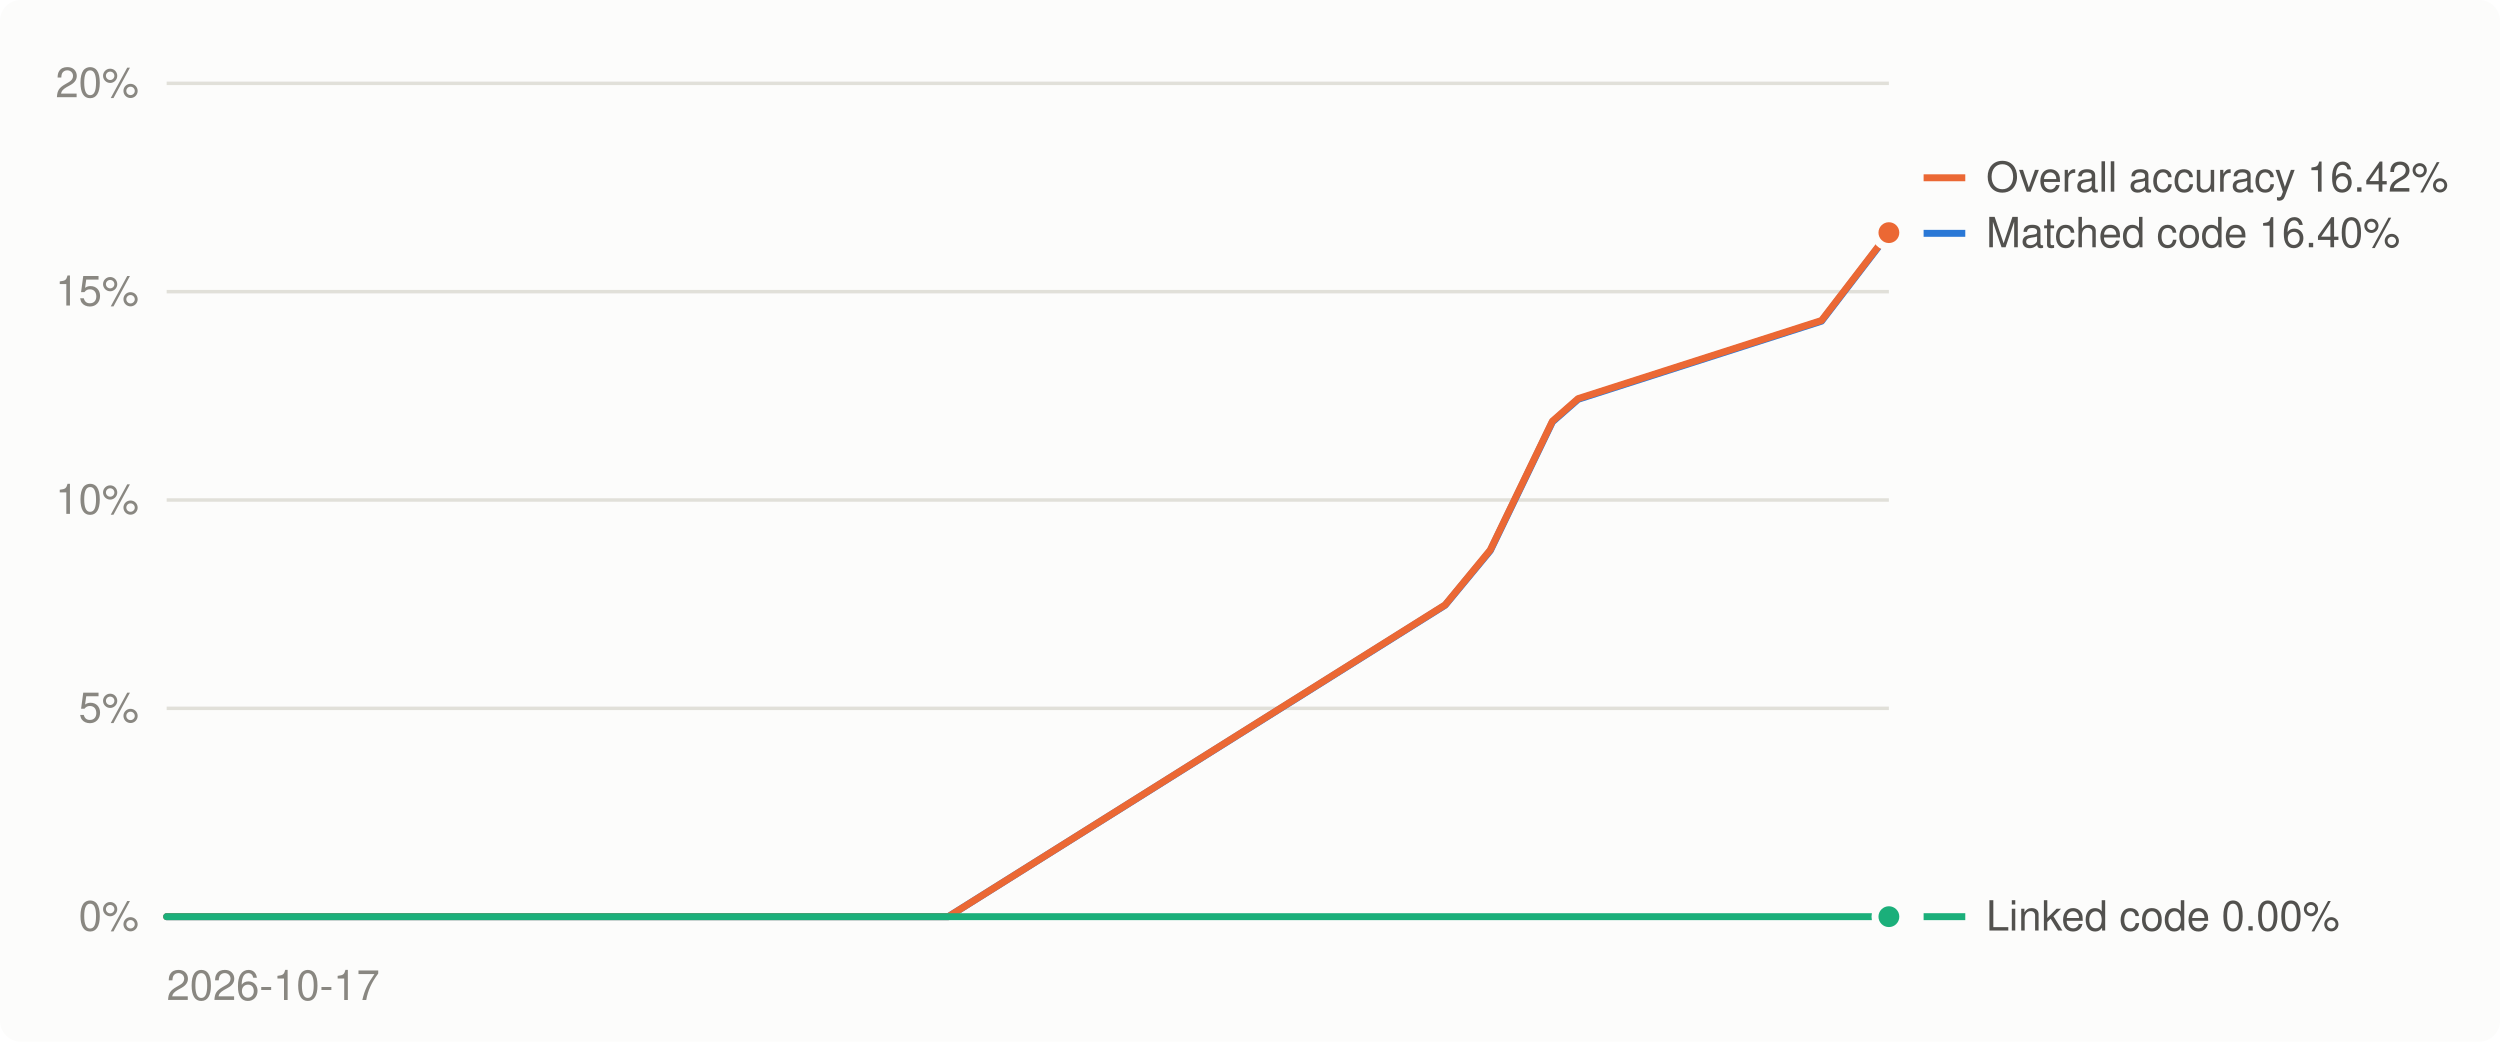
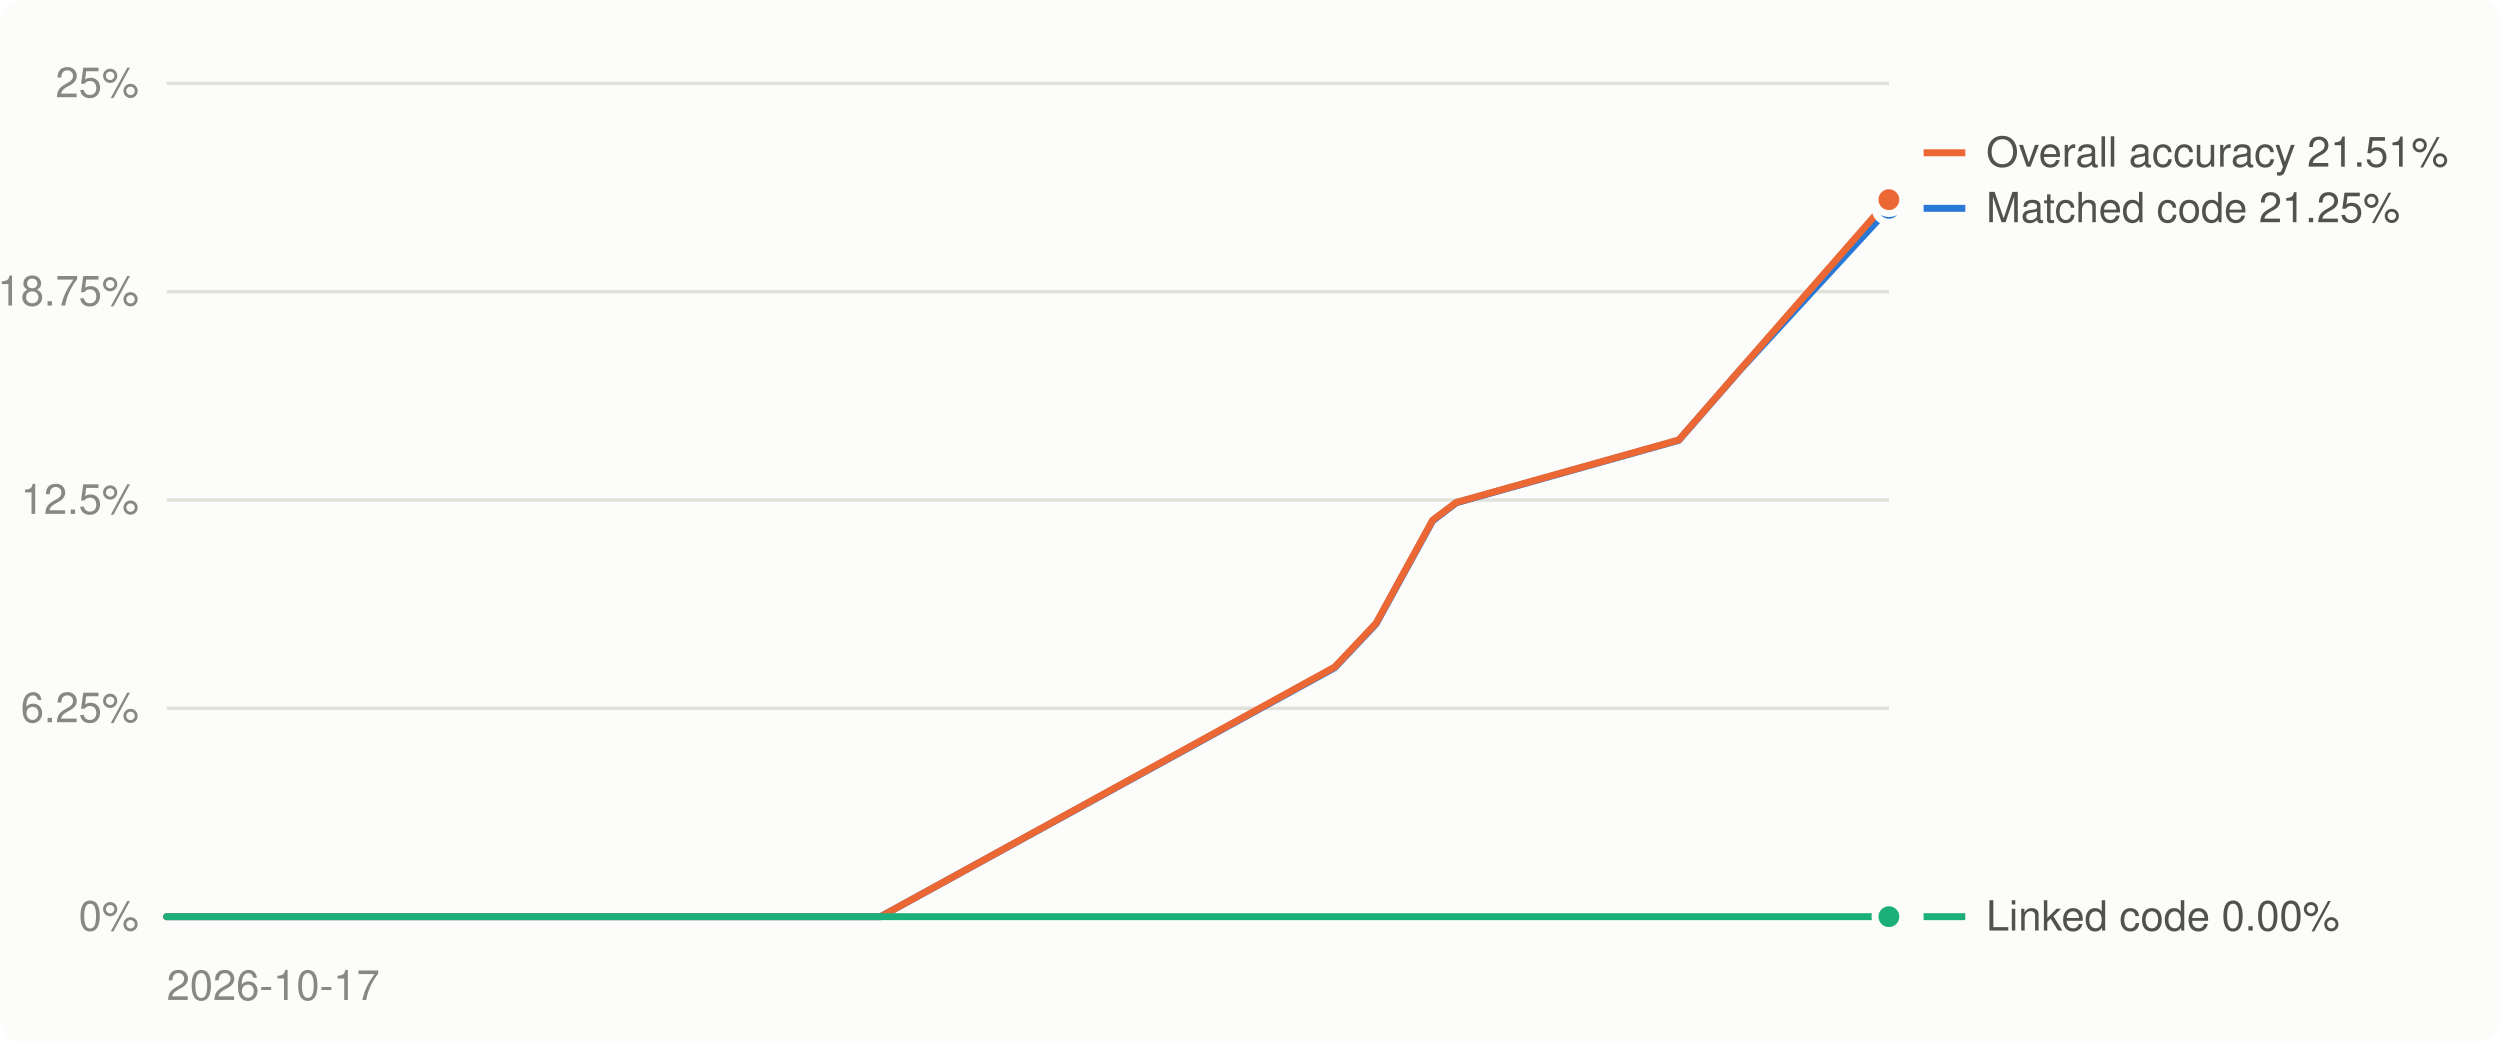
<svg xmlns="http://www.w3.org/2000/svg" viewBox="0 0 720 300" width="720" height="300" role="img" aria-label="Decompilation progress over time">
  <style>
.bg{fill:#fcfcfb}.grid{stroke:#e1e0d9}.muted{fill:#898781}.lbl{fill:#52514e}.ln0{stroke:#2a78d6}.dot0{fill:#2a78d6;stroke:#fcfcfb}.ln1{stroke:#eb6834}.dot1{fill:#eb6834;stroke:#fcfcfb}.ln2{stroke:#1baf7a}.dot2{fill:#1baf7a;stroke:#fcfcfb}
@media (prefers-color-scheme: dark){.bg{fill:#1a1a19}.grid{stroke:#2c2c2a}.muted{fill:#898781}.lbl{fill:#c3c2b7}.ln0{stroke:#3987e5}.dot0{fill:#3987e5;stroke:#1a1a19}.ln1{stroke:#d95926}.dot1{fill:#d95926;stroke:#1a1a19}.ln2{stroke:#199e70}.dot2{fill:#199e70;stroke:#1a1a19}}
text{font:12px -apple-system,BlinkMacSystemFont,'Segoe UI',Helvetica,Arial,sans-serif}
</style>
  <rect class="bg" width="720" height="300" rx="6" />
  <line x1="48" x2="544" y1="264.0" y2="264.0" class="grid" stroke-width="1" />
  <text x="40" y="268.0" class="muted" text-anchor="end">0%</text>
  <line x1="48" x2="544" y1="204.0" y2="204.0" class="grid" stroke-width="1" />
-   <text x="40" y="208.0" class="muted" text-anchor="end">5%</text>
+   <text x="40" y="208.0" class="muted" text-anchor="end">6.25%</text>
  <line x1="48" x2="544" y1="144.0" y2="144.0" class="grid" stroke-width="1" />
-   <text x="40" y="148.0" class="muted" text-anchor="end">10%</text>
+   <text x="40" y="148.0" class="muted" text-anchor="end">12.5%</text>
  <line x1="48" x2="544" y1="84.0" y2="84.0" class="grid" stroke-width="1" />
-   <text x="40" y="88.0" class="muted" text-anchor="end">15%</text>
+   <text x="40" y="88.0" class="muted" text-anchor="end">18.75%</text>
  <line x1="48" x2="544" y1="24.0" y2="24.0" class="grid" stroke-width="1" />
-   <text x="40" y="28.0" class="muted" text-anchor="end">20%</text>
+   <text x="40" y="28.0" class="muted" text-anchor="end">25%</text>
  <text class="muted" x="48.0" y="288" text-anchor="start">2026-10-17</text>
-   <polyline points="48.0,264.0 273.1,264.0 416.2,174.3 429.2,158.6 447.1,121.5 454.5,115.0 524.6,92.5 544.0,67.2" fill="none" class="ln0" stroke-width="2" stroke-linejoin="round" stroke-linecap="round" />
-   <polyline points="48.0,264.0 273.1,264.0 416.2,174.2 429.2,158.4 447.1,121.3 454.5,114.8 524.6,92.3 544.0,67.0" fill="none" class="ln1" stroke-width="2" stroke-linejoin="round" stroke-linecap="round" />
-   <polyline points="48.0,264.0 273.1,264.0 416.2,264.0 429.2,264.0 447.1,264.0 454.5,264.0 524.6,264.0 544.0,264.0" fill="none" class="ln2" stroke-width="2" stroke-linejoin="round" stroke-linecap="round" />
-   <circle cx="544.0" cy="67.2" r="4" class="dot0" stroke-width="2" />
-   <circle cx="544.0" cy="67.0" r="4" class="dot1" stroke-width="2" />
+   <polyline points="48.0,264.0 253.6,264.0 384.4,192.3 396.3,179.7 412.6,150.0 419.4,144.8 483.5,126.8 501.2,106.5 544.0,60.0" fill="none" class="ln0" stroke-width="2" stroke-linejoin="round" stroke-linecap="round" />
+   <polyline points="48.0,264.0 253.6,264.0 384.4,192.1 396.3,179.5 412.6,149.8 419.4,144.7 483.5,126.7 501.2,106.4 544.0,57.5" fill="none" class="ln1" stroke-width="2" stroke-linejoin="round" stroke-linecap="round" />
+   <polyline points="48.0,264.0 253.6,264.0 384.4,264.0 396.3,264.0 412.6,264.0 419.4,264.0 483.5,264.0 501.2,264.0 544.0,264.0" fill="none" class="ln2" stroke-width="2" stroke-linejoin="round" stroke-linecap="round" />
+   <circle cx="544.0" cy="60.0" r="4" class="dot0" stroke-width="2" />
+   <circle cx="544.0" cy="57.5" r="4" class="dot1" stroke-width="2" />
  <circle cx="544.0" cy="264.0" r="4" class="dot2" stroke-width="2" />
  <line x1="554" x2="566" y1="264.0" y2="264.0" class="ln2" stroke-width="2" />
  <text class="lbl" x="572" y="268.0">Linked code 0.00%</text>
-   <line x1="554" x2="566" y1="67.2" y2="67.2" class="ln0" stroke-width="2" />
-   <text class="lbl" x="572" y="71.2">Matched code 16.40%</text>
-   <line x1="554" x2="566" y1="51.2" y2="51.2" class="ln1" stroke-width="2" />
-   <text class="lbl" x="572" y="55.2">Overall accuracy 16.42%</text>
+   <line x1="554" x2="566" y1="60.0" y2="60.0" class="ln0" stroke-width="2" />
+   <text class="lbl" x="572" y="64.0">Matched code 21.25%</text>
+   <line x1="554" x2="566" y1="44.0" y2="44.0" class="ln1" stroke-width="2" />
+   <text class="lbl" x="572" y="48.0">Overall accuracy 21.51%</text>
</svg>
